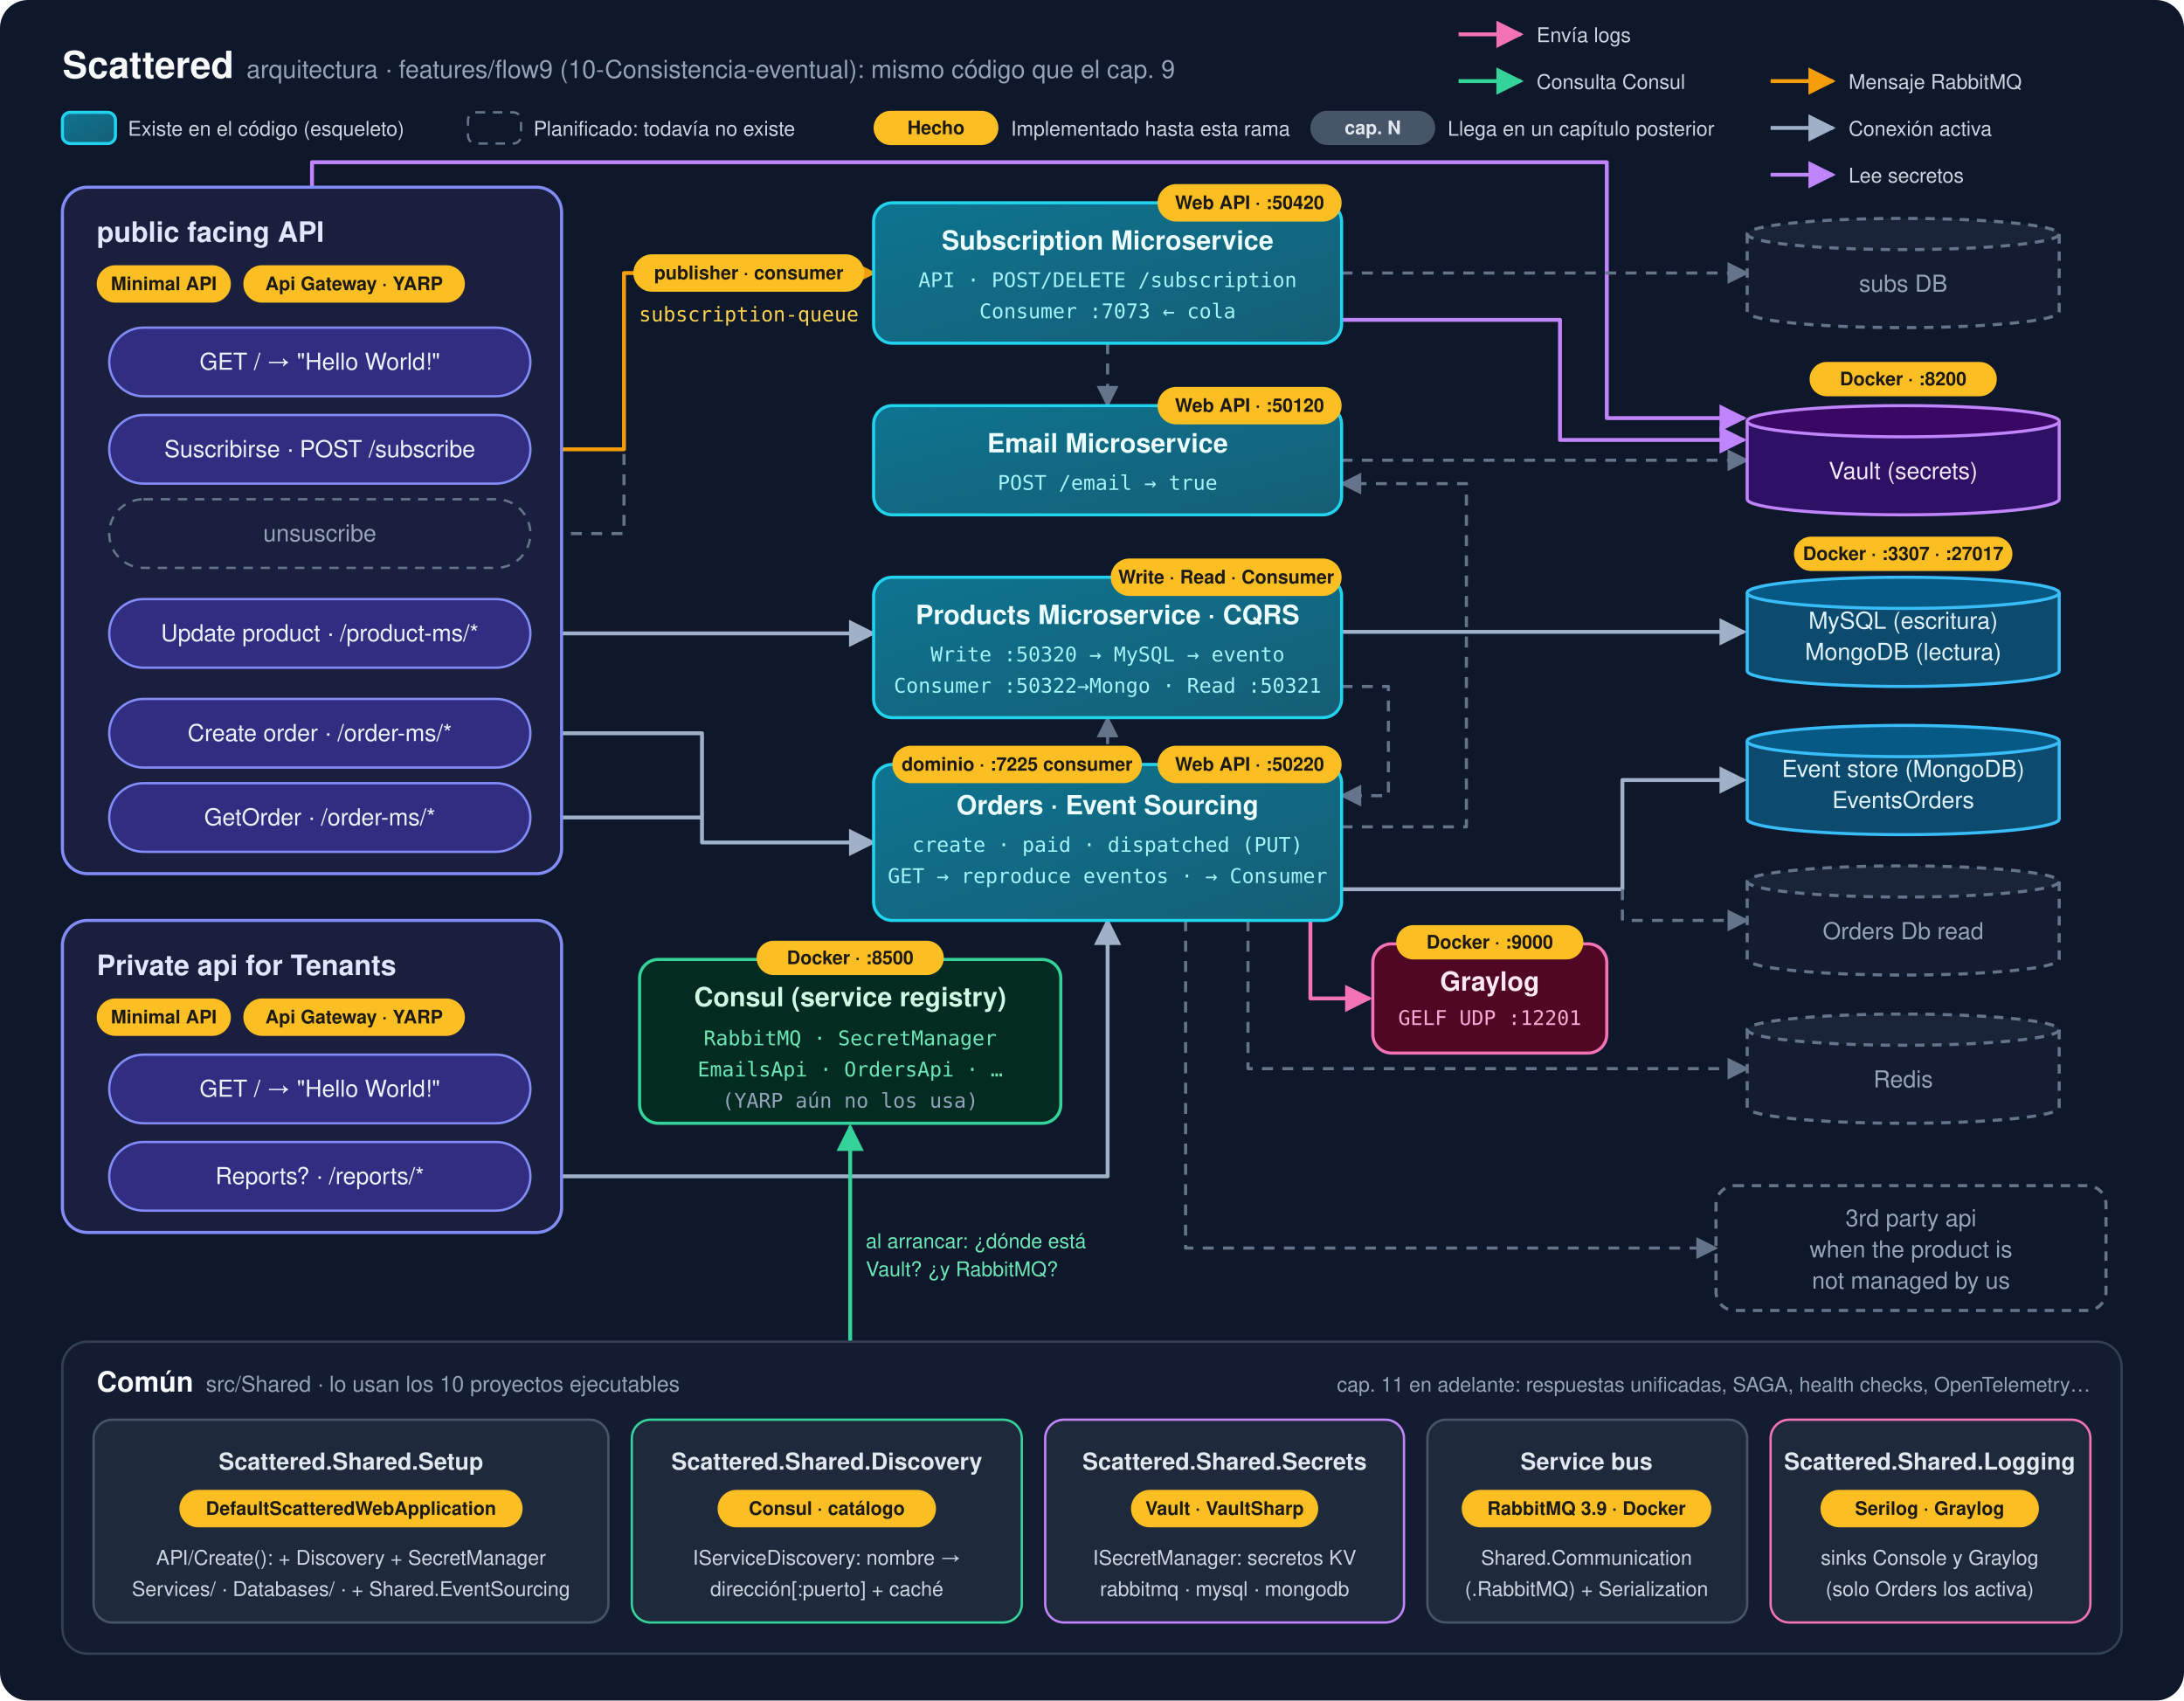
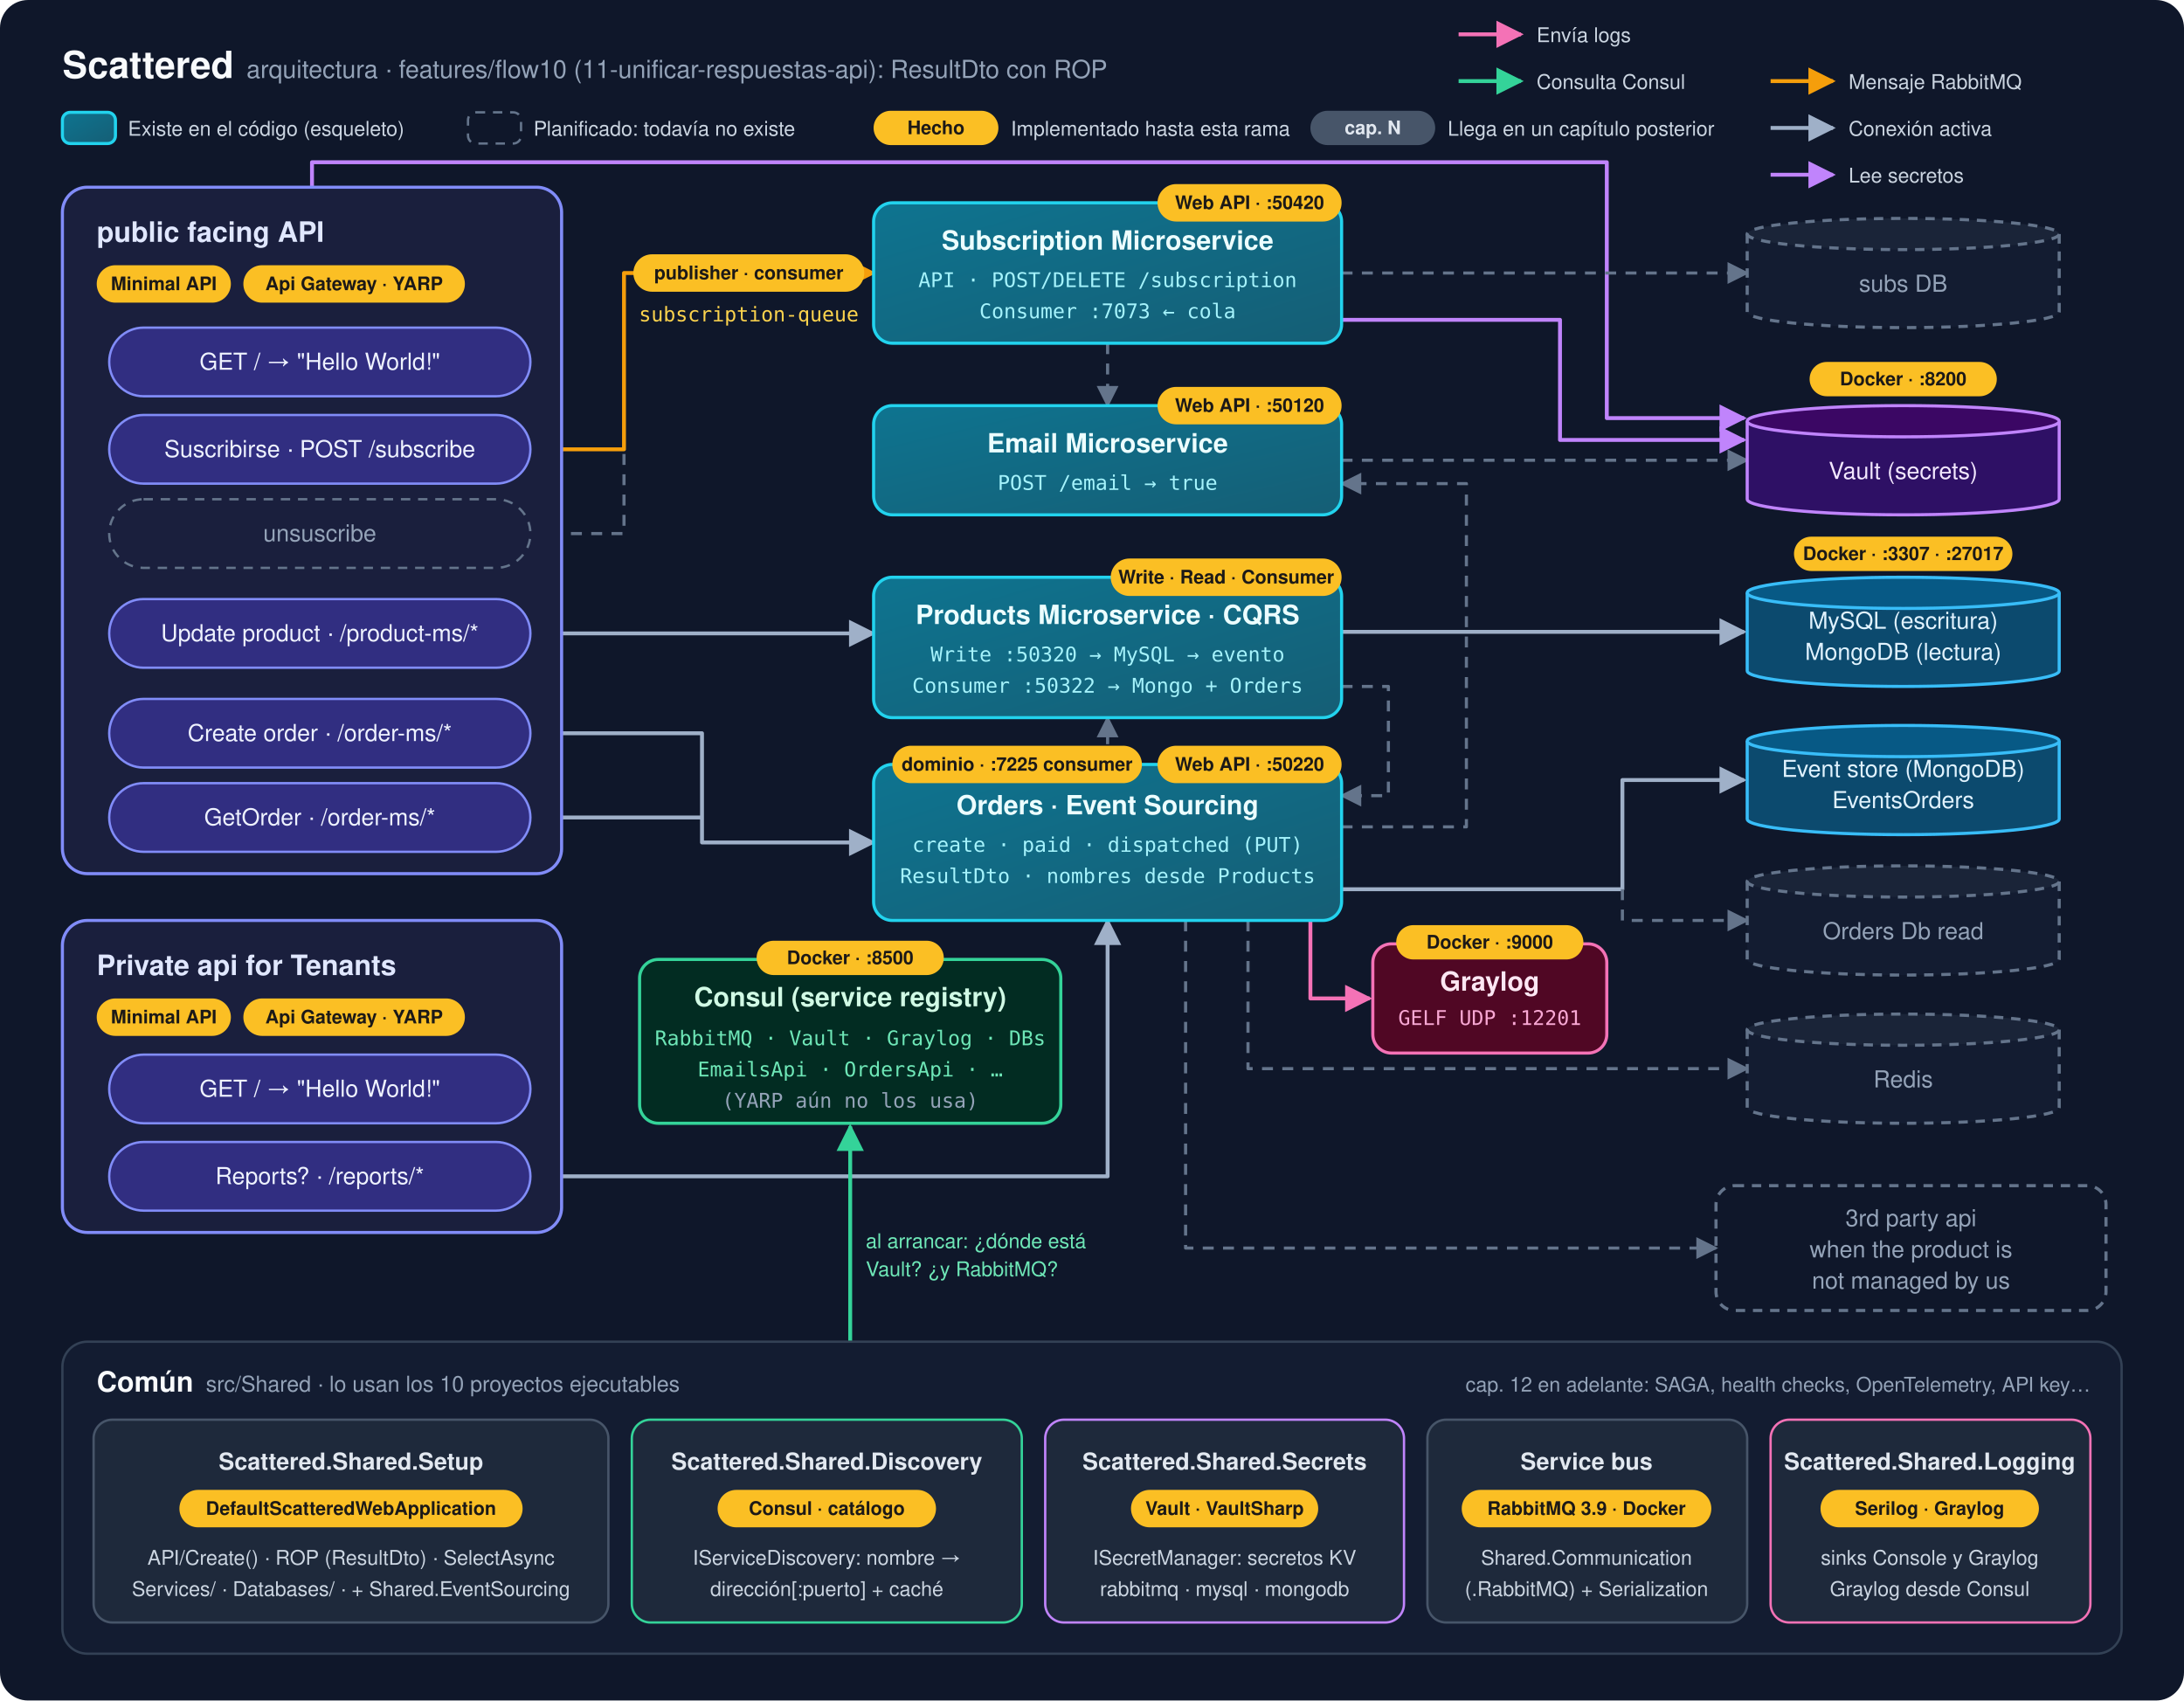
<svg xmlns="http://www.w3.org/2000/svg" viewBox="0 0 1400 1090" width="1400" height="1090" font-family="'Segoe UI', 'Helvetica Neue', Helvetica, Arial, sans-serif">
  <defs>
    <marker id="arrow" viewBox="0 0 10 10" refX="9" refY="5" markerWidth="7" markerHeight="7" orient="auto">
      <path d="M0 0 L10 5 L0 10 z" fill="#64748b" />
    </marker>
    <marker id="arrow-async" viewBox="0 0 10 10" refX="9" refY="5" markerWidth="7" markerHeight="7" orient="auto">
      <path d="M0 0 L10 5 L0 10 z" fill="#f59e0b" />
    </marker>
    <marker id="arrow-live" viewBox="0 0 10 10" refX="9" refY="5" markerWidth="7" markerHeight="7" orient="auto">
      <path d="M0 0 L10 5 L0 10 z" fill="#9fb0c8" />
    </marker>
    <marker id="arrow-discovery" viewBox="0 0 10 10" refX="9" refY="5" markerWidth="7" markerHeight="7" orient="auto">
      <path d="M0 0 L10 5 L0 10 z" fill="#34d399" />
    </marker>
    <marker id="arrow-log" viewBox="0 0 10 10" refX="9" refY="5" markerWidth="7" markerHeight="7" orient="auto">
      <path d="M0 0 L10 5 L0 10 z" fill="#f472b6" />
    </marker>
    <marker id="arrow-secret" viewBox="0 0 10 10" refX="9" refY="5" markerWidth="7" markerHeight="7" orient="auto">
      <path d="M0 0 L10 5 L0 10 z" fill="#c084fc" />
    </marker>
    <linearGradient id="svc" x1="0" y1="0" x2="1" y2="1">
      <stop offset="0" stop-color="#0e7490" />
      <stop offset="1" stop-color="#155e75" />
    </linearGradient>
    <g id="db-live">
      <path d="M0 10 v50 a100 10 0 0 0 200 0 v-50" fill="#2e1065" stroke="#c084fc" stroke-width="2" />
      <ellipse cx="100" cy="10" rx="100" ry="10" fill="#3b0764" stroke="#c084fc" stroke-width="2" />
    </g>
    <g id="db-data">
      <path d="M0 10 v50 a100 10 0 0 0 200 0 v-50" fill="#0c4a6e" stroke="#38bdf8" stroke-width="2" />
      <ellipse cx="100" cy="10" rx="100" ry="10" fill="#075985" stroke="#38bdf8" stroke-width="2" />
    </g>
    <g id="db">
      <path d="M0 10 v50 a100 10 0 0 0 200 0 v-50" fill="#131c31" stroke="#64748b" stroke-width="2" stroke-dasharray="6 5" />
      <ellipse cx="100" cy="10" rx="100" ry="10" fill="#1a2438" stroke="#64748b" stroke-width="2" stroke-dasharray="6 5" />
    </g>
  </defs>
  <style>
    .plan { fill: none; stroke: #64748b; stroke-width: 2; stroke-dasharray: 7 6; stroke-linejoin: round; marker-end: url(#arrow); }
    .async-live { fill: none; stroke: #f59e0b; stroke-width: 2.5; stroke-linejoin: round; marker-end: url(#arrow-async); }
    .tag-warn { fill: #f87171; }
    .secret-live { fill: none; stroke: #c084fc; stroke-width: 2.5; stroke-linejoin: round; marker-end: url(#arrow-secret); }
    .discovery-live { fill: none; stroke: #34d399; stroke-width: 2.5; stroke-linejoin: round; marker-end: url(#arrow-discovery); }
    .log-live { fill: none; stroke: #f472b6; stroke-width: 2.5; stroke-linejoin: round; marker-end: url(#arrow-log); }
    .logs { fill: #500724; stroke: #f472b6; stroke-width: 2; }
    .registry { fill: #022c22; stroke: #34d399; stroke-width: 2; }
    .line { fill: none; stroke: #9fb0c8; stroke-width: 2.5; stroke-linejoin: round; marker-end: url(#arrow-live); }
    .join { fill: none; stroke: #9fb0c8; stroke-width: 2.5; stroke-linejoin: round; }
    .plan-join { fill: none; stroke: #64748b; stroke-width: 2; stroke-dasharray: 7 6; stroke-linejoin: round; }
    .gateway { fill: #1a1f3d; stroke: #818cf8; stroke-width: 2; }
    .gateway-title { fill: #e0e7ff; font-size: 18px; font-weight: 600; }
    .endpoint { fill: #312e81; stroke: #818cf8; stroke-width: 1.5; }
    .endpoint-text { fill: #eef2ff; font-size: 15px; text-anchor: middle; }
    .planned { fill: none; stroke: #64748b; stroke-width: 1.5; stroke-dasharray: 6 5; }
    .planned-text { fill: #94a3b8; font-size: 15px; text-anchor: middle; }
    .service { fill: url(#svc); stroke: #22d3ee; stroke-width: 2; }
    .service-text { fill: #ecfeff; font-size: 17px; font-weight: 600; text-anchor: middle; }
    .code { fill: #a5f3fc; font-size: 13px; text-anchor: middle; font-family: 'SFMono-Regular', Menlo, Consolas, monospace; }
    .db-text { fill: #94a3b8; font-size: 15px; text-anchor: middle; }
    .external { fill: none; stroke: #64748b; stroke-width: 2; stroke-dasharray: 6 5; }
    .tag { fill: #fbbf24; }
    .tag-next { fill: #475569; }
    .tag-text { fill: #1c1917; font-size: 12px; font-weight: 700; text-anchor: middle; }
    .tag-next-text { fill: #e2e8f0; font-size: 12px; font-weight: 700; text-anchor: middle; }
    .panel { fill: #131c31; stroke: #334155; stroke-width: 1.5; }
    .card { fill: #1e293b; stroke: #475569; stroke-width: 1.5; }
    .card-text { fill: #e2e8f0; font-size: 15px; font-weight: 600; text-anchor: middle; }
    .card-note { fill: #cbd5e1; font-size: 13px; text-anchor: middle; }
    .muted { fill: #94a3b8; }
    .legend { fill: #cbd5e1; font-size: 13px; }
  </style>
  <rect width="1400" height="1090" rx="18" fill="#0f172a" />
  <text x="40" y="50" fill="#f8fafc" font-size="24" font-weight="700">Scattered</text>
-   <text x="158" y="50" fill="#94a3b8" font-size="16">arquitectura · features/flow9 (10-Consistencia-eventual): mismo código que el cap. 9</text>
+   <text x="158" y="50" fill="#94a3b8" font-size="16">arquitectura · features/flow10 (11-unificar-respuestas-api): ResultDto con ROP</text>
  <rect x="40" y="72" width="34" height="20" rx="5" class="service" />
  <text class="legend" x="82" y="87">Existe en el código (esqueleto)</text>
  <rect x="300" y="72" width="34" height="20" rx="5" class="planned" />
  <text class="legend" x="342" y="87">Planificado: todavía no existe</text>
  <rect class="tag" x="560" y="71" width="80" height="22" rx="11" />
  <text class="tag-text" x="600" y="86">Hecho</text>
  <text class="legend" x="648" y="87">Implementado hasta esta rama</text>
  <rect class="tag-next" x="840" y="71" width="80" height="22" rx="11" />
  <text class="tag-next-text" x="880" y="86">cap. N</text>
  <text class="legend" x="928" y="87">Llega en un capítulo posterior</text>
  <path class="line" d="M1135 82 H1175" />
  <text class="legend" x="1185" y="87">Conexión activa</text>
  <path class="async-live" d="M1135 52 H1175" />
  <text class="legend" x="1185" y="57">Mensaje RabbitMQ</text>
  <path class="secret-live" d="M1135 112 H1175" />
  <text class="legend" x="1185" y="117">Lee secretos</text>
  <path class="discovery-live" d="M935 52 H975" />
  <text class="legend" x="985" y="57">Consulta Consul</text>
  <path class="log-live" d="M935 22 H975" />
  <text class="legend" x="985" y="27">Envía logs</text>
  <path class="async-live" d="M340 288 H400 V175 H560" />
  <path class="plan-join" d="M340 342 H400 V288" />
  <path class="line" d="M340 406 H560" />
  <path class="line" d="M340 470 H450 V540 H560" />
  <path class="join" d="M340 524 H450" />
  <path class="line" d="M340 754 H710 V590" />
  <path class="plan" d="M710 220 V260" />
  <path class="secret-live" d="M860 205 H1000 V282 H1118" />
  <path class="secret-live" d="M200 120 V104 H1030 V268 H1118" />
  <path class="plan" d="M710 490 V460" />
  <path class="plan" d="M860 440 H890 V510 H860" />
  <path class="plan" d="M860 530 H940 V310 H860" />
  <path class="plan" d="M860 175 H1120" />
  <path class="plan" d="M860 295 H1120" />
  <path class="line" d="M860 405 H1118" />
  <path class="line" d="M860 570 H1040 V500 H1118" />
  <path class="plan" d="M1040 570 V590 H1120" />
  <path class="plan" d="M800 590 V685 H1120" />
  <path class="plan" d="M760 590 V800 H1100" />
  <path class="discovery-live" d="M545 860 V722" />
  <path class="log-live" d="M840 590 V640 H878" />
  <rect class="gateway" x="40" y="120" width="320" height="440" rx="16" />
  <text class="gateway-title" x="62" y="155">public facing API</text>
  <rect class="tag" x="62" y="170" width="86" height="24" rx="12" />
  <text class="tag-text" x="105" y="186">Minimal API</text>
  <rect class="tag" x="156" y="170" width="142" height="24" rx="12" />
  <text class="tag-text" x="227" y="186">Api Gateway · YARP</text>
  <rect class="endpoint" x="70" y="210" width="270" height="44" rx="22" />
  <text class="endpoint-text" x="205" y="237">GET /  →  "Hello World!"</text>
  <rect class="endpoint" x="70" y="266" width="270" height="44" rx="22" />
  <text class="endpoint-text" x="205" y="293">Suscribirse · POST /subscribe</text>
  <rect class="planned" x="70" y="320" width="270" height="44" rx="22" />
  <text class="planned-text" x="205" y="347">unsuscribe</text>
  <rect class="endpoint" x="70" y="384" width="270" height="44" rx="22" />
  <text class="endpoint-text" x="205" y="411">Update product · /product-ms/*</text>
  <rect class="endpoint" x="70" y="448" width="270" height="44" rx="22" />
  <text class="endpoint-text" x="205" y="475">Create order · /order-ms/*</text>
  <rect class="endpoint" x="70" y="502" width="270" height="44" rx="22" />
  <text class="endpoint-text" x="205" y="529">GetOrder · /order-ms/*</text>
  <rect class="gateway" x="40" y="590" width="320" height="200" rx="16" />
  <text class="gateway-title" x="62" y="625">Private api for Tenants</text>
  <rect class="tag" x="62" y="640" width="86" height="24" rx="12" />
  <text class="tag-text" x="105" y="656">Minimal API</text>
  <rect class="tag" x="156" y="640" width="142" height="24" rx="12" />
  <text class="tag-text" x="227" y="656">Api Gateway · YARP</text>
  <rect class="endpoint" x="70" y="676" width="270" height="44" rx="22" />
  <text class="endpoint-text" x="205" y="703">GET /  →  "Hello World!"</text>
  <rect class="endpoint" x="70" y="732" width="270" height="44" rx="22" />
  <text class="endpoint-text" x="205" y="759">Reports? · /reports/*</text>
  <rect class="service" x="560" y="130" width="300" height="90" rx="12" />
  <text class="service-text" x="710" y="160">Subscription Microservice</text>
  <text class="code" x="710" y="184">API · POST/DELETE /subscription</text>
  <text class="code" x="710" y="204">Consumer :7073 ← cola</text>
  <rect class="tag" x="742" y="118" width="118" height="24" rx="12" />
  <text class="tag-text" x="801" y="134">Web API · :50420</text>
  <rect class="service" x="560" y="260" width="300" height="70" rx="12" />
  <text class="service-text" x="710" y="290">Email Microservice</text>
  <text class="code" x="710" y="314">POST /email → true</text>
  <rect class="tag" x="742" y="248" width="118" height="24" rx="12" />
  <text class="tag-text" x="801" y="264">Web API · :50120</text>
  <rect class="service" x="560" y="370" width="300" height="90" rx="12" />
  <text class="service-text" x="710" y="400">Products Microservice · CQRS</text>
  <text class="code" x="710" y="424">Write :50320 → MySQL → evento</text>
-   <text class="code" x="710" y="444">Consumer :50322→Mongo · Read :50321</text>
+   <text class="code" x="710" y="444">Consumer :50322 → Mongo + Orders</text>
  <rect class="tag" x="712" y="358" width="148" height="24" rx="12" />
  <text class="tag-text" x="786" y="374">Write · Read · Consumer</text>
  <rect class="service" x="560" y="490" width="300" height="100" rx="12" />
  <text class="service-text" x="710" y="522">Orders · Event Sourcing</text>
  <text class="code" x="710" y="546">create · paid · dispatched (PUT)</text>
-   <text class="code" x="710" y="566">GET → reproduce eventos · → Consumer</text>
+   <text class="code" x="710" y="566">ResultDto · nombres desde Products</text>
  <rect class="tag" x="742" y="478" width="118" height="24" rx="12" />
  <text class="tag-text" x="801" y="494">Web API · :50220</text>
  <rect class="tag" x="572" y="478" width="160" height="24" rx="12" />
  <text class="tag-text" x="652" y="494">dominio · :7225 consumer</text>
  <rect class="tag" x="406" y="163" width="148" height="24" rx="12" />
  <text class="tag-text" x="480" y="179">publisher · consumer</text>
  <text class="code" x="480" y="206" style="fill:#fcd34d">subscription-queue</text>
  <rect class="logs" x="880" y="605" width="150" height="70" rx="12" />
  <text class="service-text" x="955" y="635" style="fill:#fce7f3">Graylog</text>
  <text class="code" x="955" y="657" style="fill:#f9a8d4">GELF UDP :12201</text>
  <rect class="tag" x="895" y="593" width="120" height="22" rx="11" />
  <text class="tag-text" x="955" y="608">Docker · :9000</text>
  <rect class="registry" x="410" y="615" width="270" height="105" rx="12" />
  <text class="service-text" x="545" y="645" style="fill:#d1fae5">Consul (service registry)</text>
-   <text class="code" x="545" y="670" style="fill:#6ee7b7">RabbitMQ · SecretManager</text>
+   <text class="code" x="545" y="670" style="fill:#6ee7b7">RabbitMQ · Vault · Graylog · DBs</text>
  <text class="code" x="545" y="690" style="fill:#6ee7b7">EmailsApi · OrdersApi · …</text>
  <text class="code" x="545" y="710" style="fill:#94a3b8">(YARP aún no los usa)</text>
  <rect class="tag" x="485" y="603" width="120" height="22" rx="11" />
  <text class="tag-text" x="545" y="618">Docker · :8500</text>
  <text class="legend" x="555" y="800" style="fill:#6ee7b7">al arrancar: ¿dónde está</text>
  <text class="legend" x="555" y="818" style="fill:#6ee7b7">Vault? ¿y RabbitMQ?</text>
  <use href="#db" x="1120" y="140" />
  <text class="db-text" x="1220" y="187">subs DB</text>
  <use href="#db-live" x="1120" y="260" />
  <text class="db-text" x="1220" y="307" style="fill:#f3e8ff">Vault (secrets)</text>
  <rect class="tag" x="1160" y="232" width="120" height="22" rx="11" />
  <text class="tag-text" x="1220" y="247">Docker · :8200</text>
  <use href="#db-data" x="1120" y="370" />
  <text class="db-text" x="1220" y="403" style="fill:#e0f2fe">MySQL (escritura)</text>
  <text class="db-text" x="1220" y="423" style="fill:#e0f2fe">MongoDB (lectura)</text>
  <rect class="tag" x="1150" y="344" width="140" height="22" rx="11" />
  <text class="tag-text" x="1220" y="359">Docker · :3307 · :27017</text>
  <use href="#db-data" x="1120" y="465" />
  <text class="db-text" x="1220" y="498" style="fill:#e0f2fe">Event store (MongoDB)</text>
  <text class="db-text" x="1220" y="518" style="fill:#e0f2fe">EventsOrders</text>
  <use href="#db" x="1120" y="555" />
  <text class="db-text" x="1220" y="602">Orders Db read</text>
  <use href="#db" x="1120" y="650" />
  <text class="db-text" x="1220" y="697">Redis</text>
  <rect class="external" x="1100" y="760" width="250" height="80" rx="12" />
  <text class="db-text" x="1225" y="786">3rd party api</text>
  <text class="db-text" x="1225" y="806">when the product is</text>
  <text class="db-text" x="1225" y="826">not managed by us</text>
  <rect class="panel" x="40" y="860" width="1320" height="200" rx="16" />
  <text x="62" y="892" fill="#f8fafc" font-size="18" font-weight="600">Común</text>
  <text x="132" y="892" fill="#94a3b8" font-size="14">src/Shared · lo usan los 10 proyectos ejecutables</text>
-   <text x="1340" y="892" fill="#94a3b8" font-size="13" text-anchor="end">cap. 11 en adelante: respuestas unificadas, SAGA, health checks, OpenTelemetry…</text>
+   <text x="1340" y="892" fill="#94a3b8" font-size="13" text-anchor="end">cap. 12 en adelante: SAGA, health checks, OpenTelemetry, API key…</text>
  <rect class="card" x="60" y="910" width="330" height="130" rx="12" />
  <text class="card-text" x="225" y="942">Scattered.Shared.Setup</text>
  <rect class="tag" x="115" y="955" width="220" height="24" rx="12" />
  <text class="tag-text" x="225" y="971">DefaultScatteredWebApplication</text>
-   <text class="card-note" x="225" y="1003">API/Create(): + Discovery + SecretManager</text>
+   <text class="card-note" x="225" y="1003">API/Create() · ROP (ResultDto) · SelectAsync</text>
  <text class="card-note" x="225" y="1023">Services/ · Databases/ · + Shared.EventSourcing</text>
  <rect class="card" x="405" y="910" width="250" height="130" rx="12" style="stroke:#34d399" />
  <text class="card-text" x="530" y="942">Scattered.Shared.Discovery</text>
  <rect class="tag" x="460" y="955" width="140" height="24" rx="12" />
  <text class="tag-text" x="530" y="971">Consul · catálogo</text>
  <text class="card-note" x="530" y="1003">IServiceDiscovery: nombre →</text>
  <text class="card-note" x="530" y="1023">dirección[:puerto] + caché</text>
  <rect class="card" x="670" y="910" width="230" height="130" rx="12" style="stroke:#c084fc" />
  <text class="card-text" x="785" y="942">Scattered.Shared.Secrets</text>
  <rect class="tag" x="725" y="955" width="120" height="24" rx="12" />
  <text class="tag-text" x="785" y="971">Vault · VaultSharp</text>
  <text class="card-note" x="785" y="1003">ISecretManager: secretos KV</text>
  <text class="card-note" x="785" y="1023">rabbitmq · mysql · mongodb</text>
  <rect class="card" x="915" y="910" width="205" height="130" rx="12" />
  <text class="card-text" x="1017" y="942">Service bus</text>
  <rect class="tag" x="937" y="955" width="160" height="24" rx="12" />
  <text class="tag-text" x="1017" y="971">RabbitMQ 3.9 · Docker</text>
  <text class="card-note" x="1017" y="1003">Shared.Communication</text>
  <text class="card-note" x="1017" y="1023">(.RabbitMQ) + Serialization</text>
  <rect class="card" x="1135" y="910" width="205" height="130" rx="12" style="stroke:#f472b6" />
  <text class="card-text" x="1237" y="942">Scattered.Shared.Logging</text>
  <rect class="tag" x="1167" y="955" width="140" height="24" rx="12" />
  <text class="tag-text" x="1237" y="971">Serilog · Graylog</text>
  <text class="card-note" x="1237" y="1003">sinks Console y Graylog</text>
-   <text class="card-note" x="1237" y="1023">(solo Orders los activa)</text>
+   <text class="card-note" x="1237" y="1023">Graylog desde Consul</text>
</svg>
